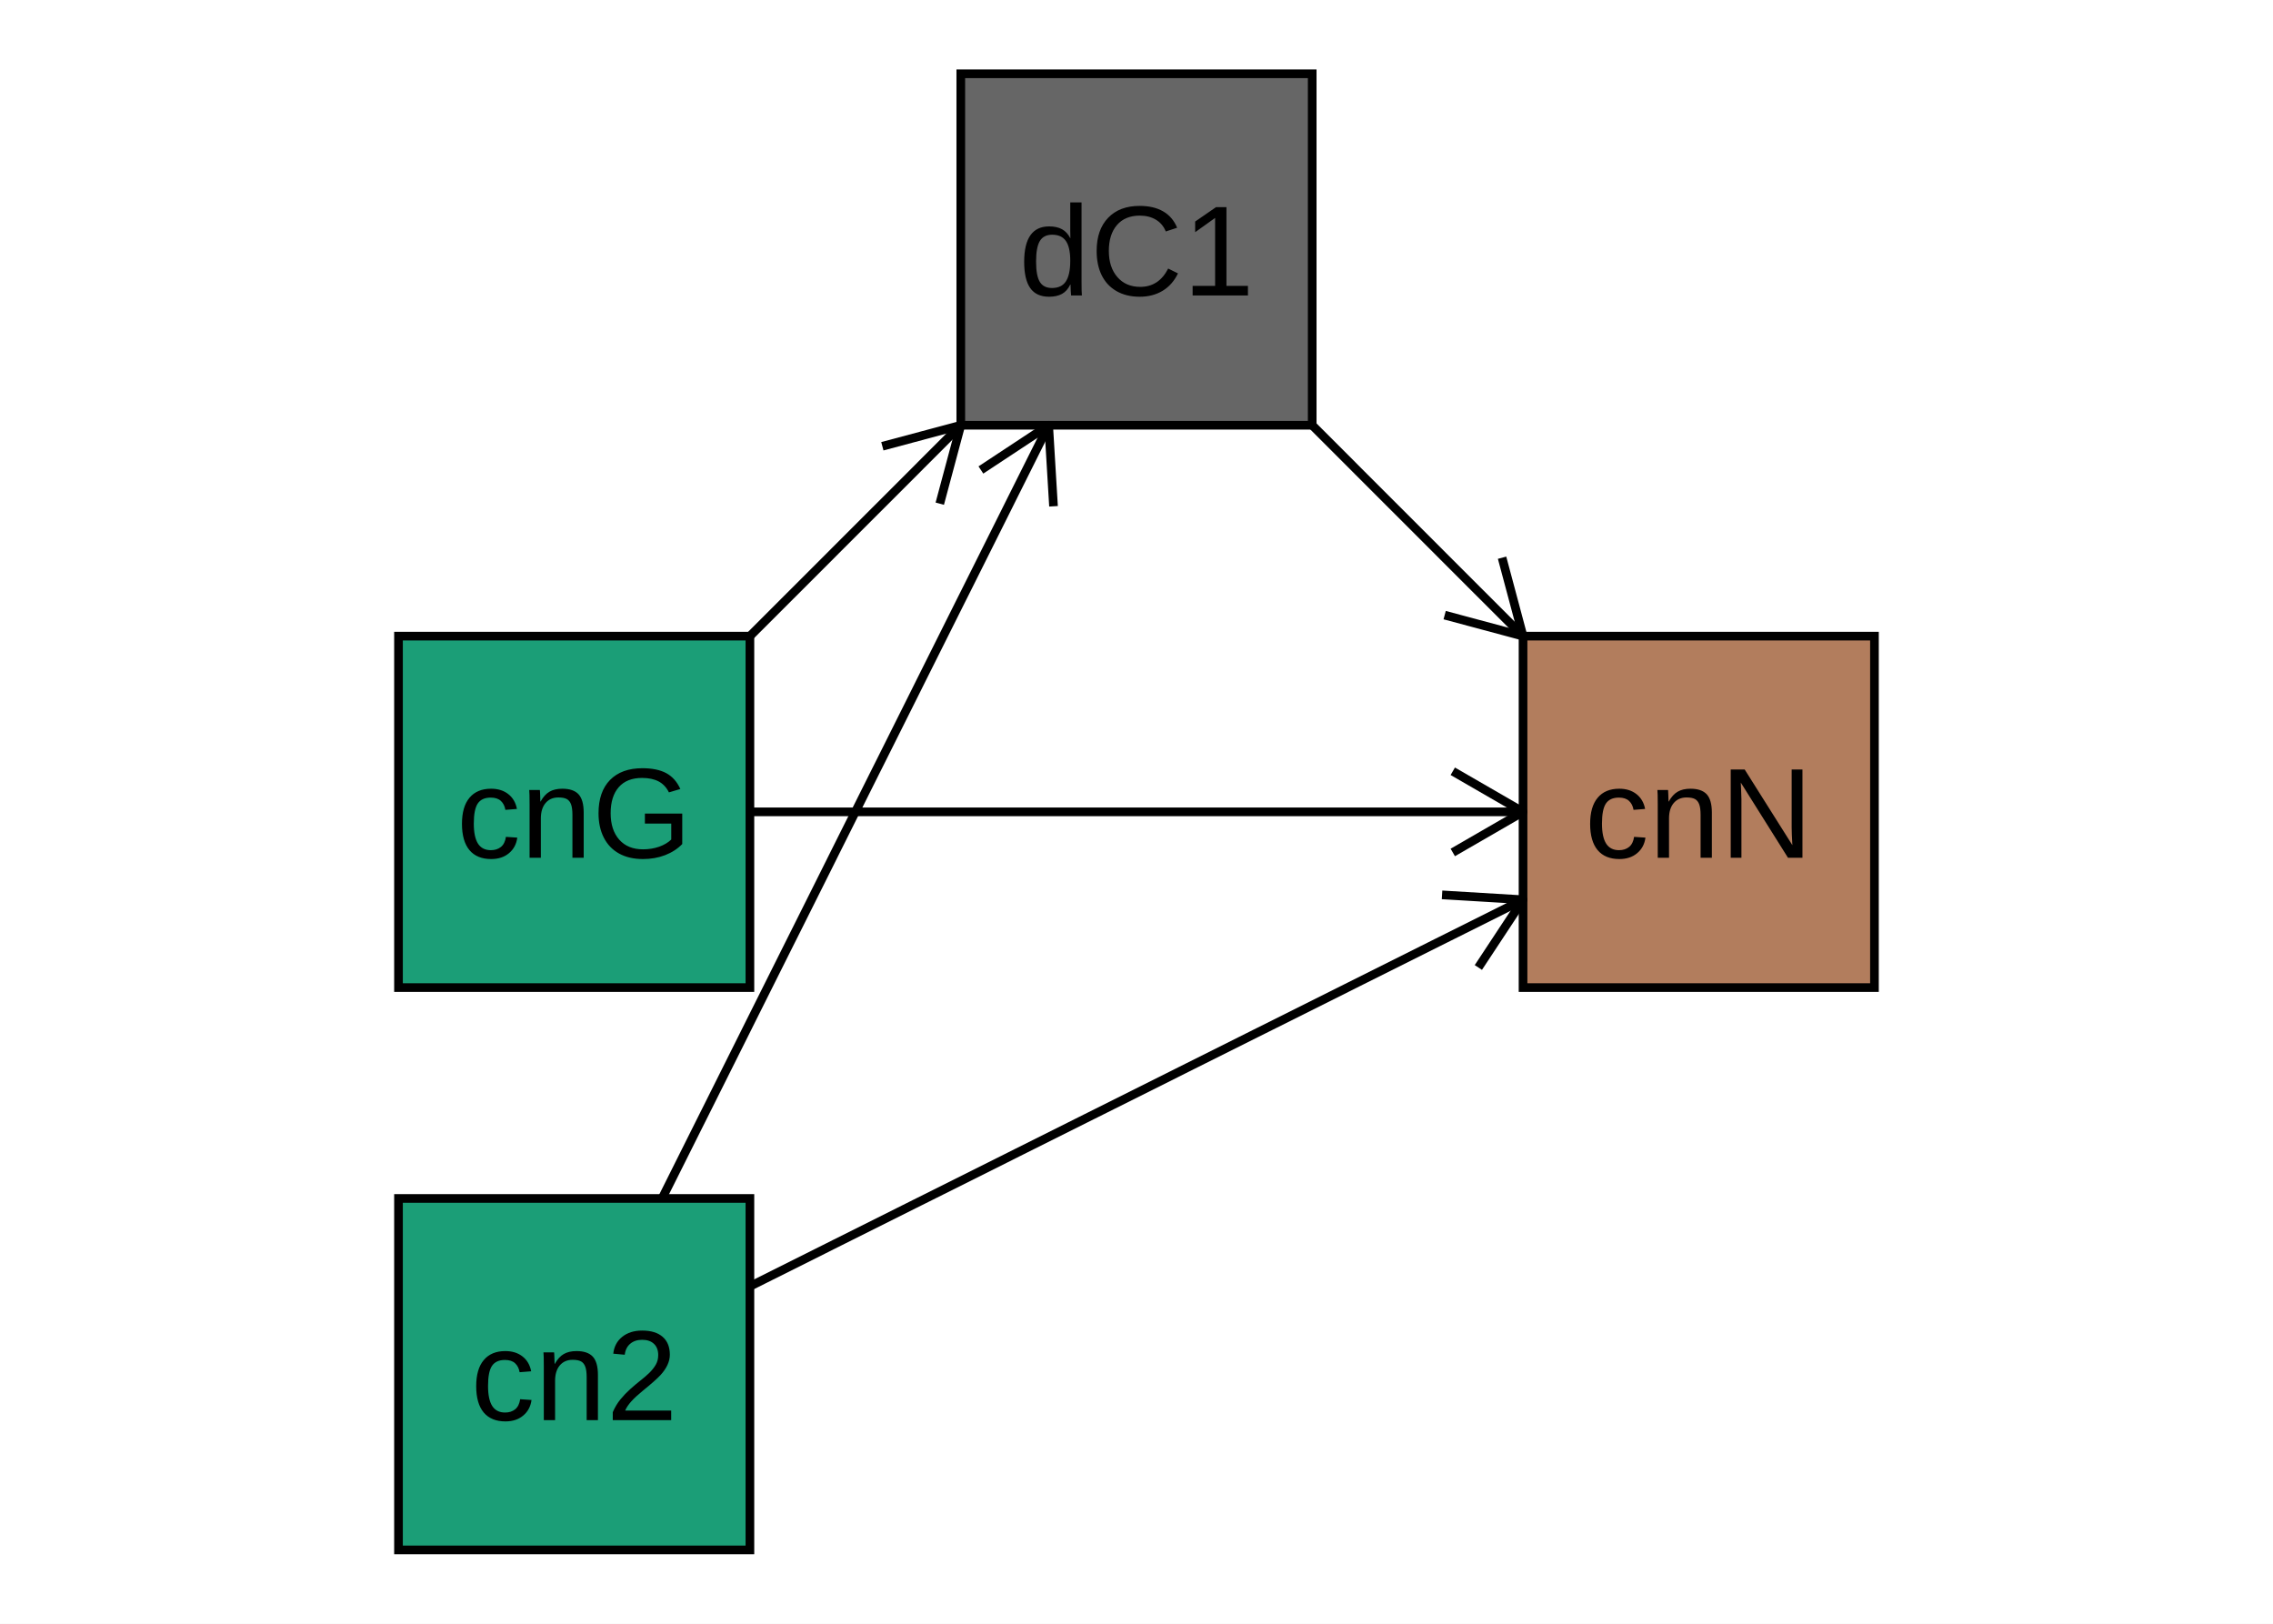
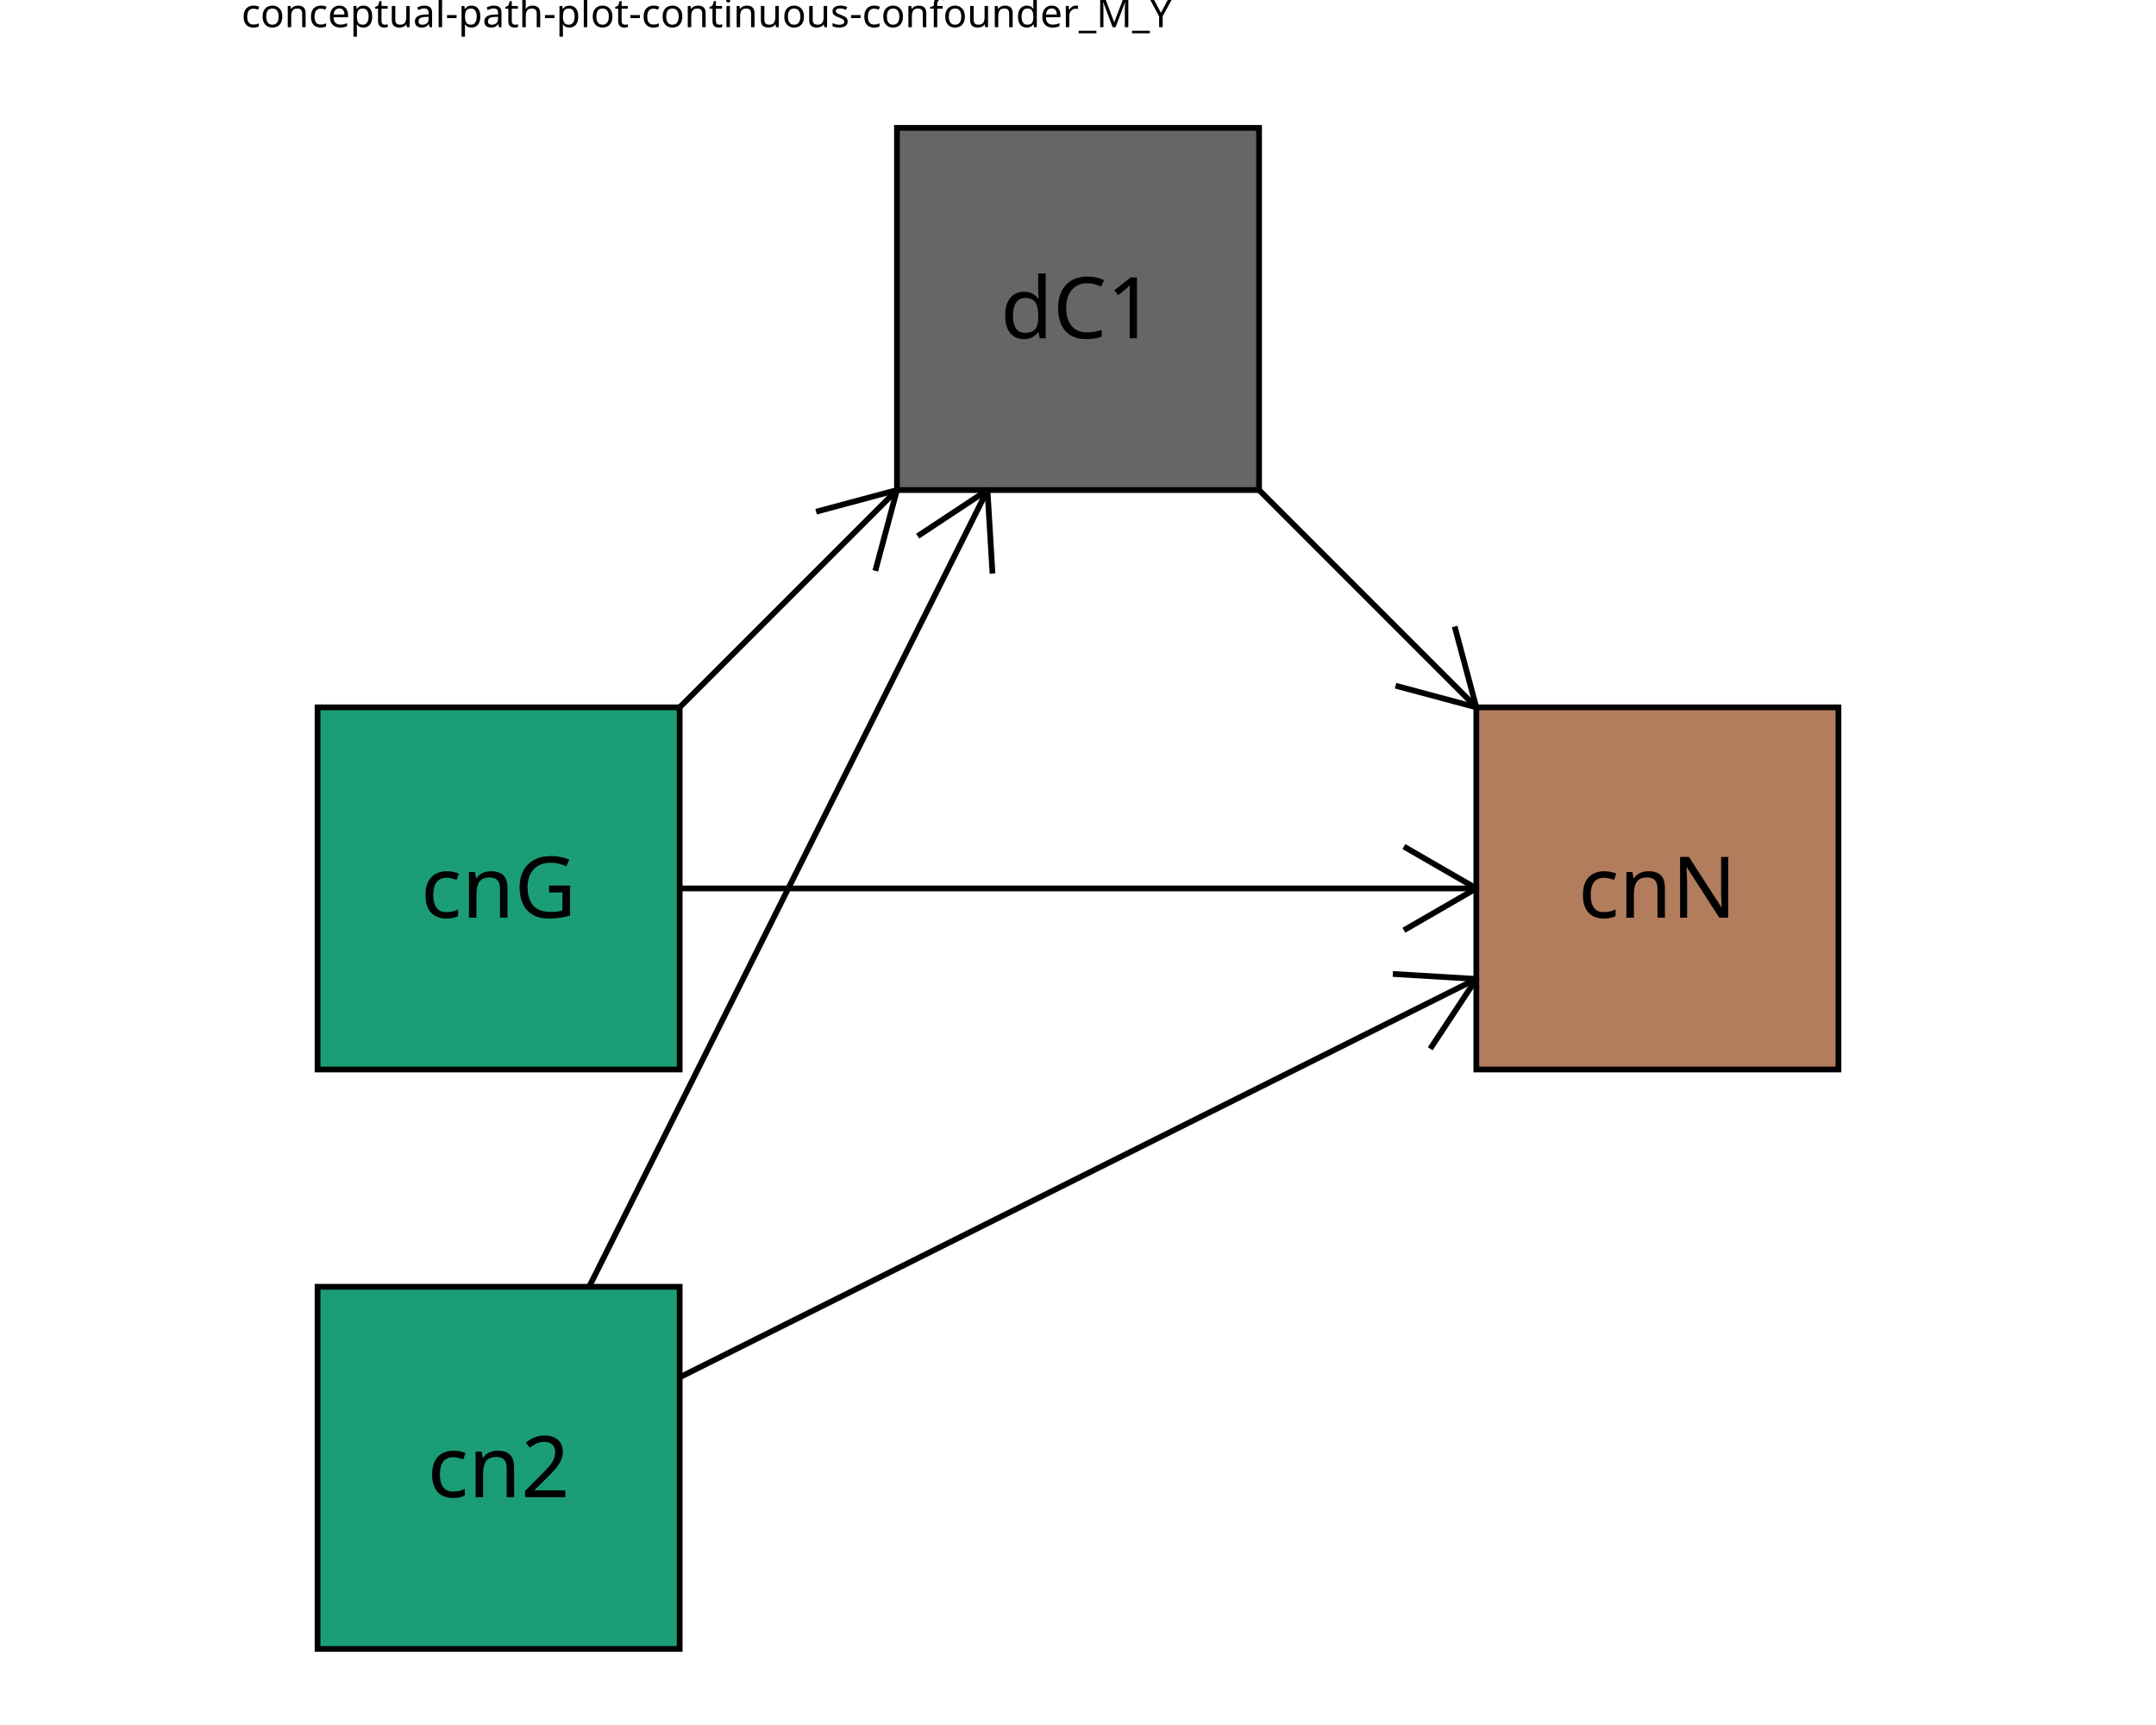
- <svg xmlns="http://www.w3.org/2000/svg" width="504.00pt" height="360.00pt" viewBox="0 0 504.00 360.00">
-   <g class="svglite">
-     <defs>
-       <style type="text/css">
+ <svg xmlns="http://www.w3.org/2000/svg" class="svglite" data-engine-version="2.0" width="720.00pt" height="576.00pt" viewBox="0 0 720.00 576.00">
+   <defs>
+     <style type="text/css">
    .svglite line, .svglite polyline, .svglite polygon, .svglite path, .svglite rect, .svglite circle {
      fill: none;
      stroke: #000000;
      stroke-linecap: round;
      stroke-linejoin: round;
      stroke-miterlimit: 10.00;
    }
-     .svglite text {
-       white-space: pre;
-     }
-     .svglite g.glyphgroup path {
-       fill: inherit;
-       stroke: none;
-     }
  </style>
-     </defs>
-     <rect width="100%" height="100%" style="stroke: none; fill: #FFFFFF;" />
-     <defs>
-       <clipPath id="cpMC4wMHw1MDQuMDB8MC4wMHwzNjAuMDA=">
-         <rect x="0.00" y="0.00" width="504.00" height="360.00" />
-       </clipPath>
-     </defs>
-     <g clip-path="url(#cpMC4wMHw1MDQuMDB8MC4wMHwzNjAuMDA=)">
+   </defs>
+   <rect width="100%" height="100%" style="stroke: none; fill: #FFFFFF;" />
+   <defs>
+     <clipPath id="cpMC4wMHw3MjAuMDB8MC4wMHw1NzYuMDA=">
+       <rect x="0.00" y="0.00" width="720.00" height="576.00" />
+     </clipPath>
+   </defs>
+   <g clip-path="url(#cpMC4wMHw3MjAuMDB8MC4wMHw1NzYuMDA=)">
</g>
-     <defs>
-       <clipPath id="cpNzIuMDB8NDMyLjAwfDAuMDB8MzYwLjAw">
-         <rect x="72.00" y="0.00" width="360.00" height="360.00" />
-       </clipPath>
-     </defs>
-     <g clip-path="url(#cpNzIuMDB8NDMyLjAwfDAuMDB8MzYwLjAw)">
-       <rect x="72.00" y="0.00" width="360.00" height="360.00" style="stroke-width: 10.67; stroke: none;" />
-     </g>
-     <g clip-path="url(#cpMC4wMHw1MDQuMDB8MC4wMHwzNjAuMDA=)">
+   <defs>
+     <clipPath id="cpODAuNjV8NjM5LjM1fDAuMDB8NTc2LjAw">
+       <rect x="80.65" y="0.00" width="558.70" height="576.00" />
+     </clipPath>
+   </defs>
+   <g clip-path="url(#cpODAuNjV8NjM5LjM1fDAuMDB8NTc2LjAw)">
+     <rect x="80.65" y="0.00" width="558.70" height="576.00" style="stroke-width: 10.67; stroke: none;" />
+   </g>
+   <g clip-path="url(#cpMC4wMHw3MjAuMDB8MC4wMHw1NzYuMDA=)">
</g>
-     <g clip-path="url(#cpNzIuMDB8NDMyLjAwfDAuMDB8MzYwLjAw)">
-       <rect x="72.00" y="0.00" width="360.00" height="360.00" style="stroke-width: 10.67; stroke: none;" />
-       <rect x="88.36" y="141.04" width="77.92" height="77.92" style="stroke-width: 1.92; stroke-linecap: butt; stroke-linejoin: miter; fill: #1B9E77;" />
-       <rect x="337.71" y="141.04" width="77.92" height="77.92" style="stroke-width: 1.92; stroke-linecap: butt; stroke-linejoin: miter; fill: #B27D5D;" />
-       <rect x="213.04" y="16.36" width="77.92" height="77.92" style="stroke-width: 1.92; stroke-linecap: butt; stroke-linejoin: miter; fill: #666666;" />
-       <rect x="88.36" y="265.71" width="77.92" height="77.92" style="stroke-width: 1.92; stroke-linecap: butt; stroke-linejoin: miter; fill: #1B9E77;" />
-       <polyline points="166.29,180.00 167.62,180.00 170.14,180.00 172.66,180.00 175.18,180.00 177.70,180.00 180.22,180.00 182.74,180.00 185.25,180.00 187.77,180.00 190.29,180.00 192.81,180.00 195.33,180.00 197.85,180.00 200.37,180.00 202.89,180.00 205.40,180.00 207.92,180.00 210.44,180.00 212.96,180.00 215.48,180.00 218.00,180.00 220.52,180.00 223.04,180.00 225.55,180.00 228.07,180.00 230.59,180.00 233.11,180.00 235.63,180.00 238.15,180.00 240.67,180.00 243.18,180.00 245.70,180.00 248.22,180.00 250.74,180.00 253.26,180.00 255.78,180.00 258.30,180.00 260.82,180.00 263.33,180.00 265.85,180.00 268.37,180.00 270.89,180.00 273.41,180.00 275.93,180.00 278.45,180.00 280.96,180.00 283.48,180.00 286.00,180.00 288.52,180.00 291.04,180.00 293.56,180.00 296.08,180.00 298.60,180.00 301.11,180.00 303.63,180.00 306.15,180.00 308.67,180.00 311.19,180.00 313.71,180.00 316.23,180.00 318.75,180.00 321.26,180.00 323.78,180.00 326.30,180.00 328.82,180.00 331.34,180.00 333.86,180.00 336.38,180.00 337.71,180.00 " style="stroke-width: 1.92; stroke-linecap: butt;" />
-       <polyline points="322.13,189.00 337.71,180.00 322.13,171.00 " style="stroke-width: 1.92; stroke-linecap: butt;" />
-       <polyline points="166.29,141.04 166.36,140.96 167.62,139.70 168.88,138.44 170.14,137.18 171.40,135.92 172.66,134.66 173.92,133.40 175.18,132.14 176.44,130.89 177.70,129.63 178.96,128.37 180.22,127.11 181.48,125.85 182.74,124.59 184.00,123.33 185.25,122.07 186.51,120.81 187.77,119.55 189.03,118.29 190.29,117.03 191.55,115.77 192.81,114.51 194.07,113.25 195.33,112.00 196.59,110.74 197.85,109.48 199.11,108.22 200.37,106.96 201.63,105.70 202.89,104.44 204.14,103.18 205.40,101.92 206.66,100.66 207.92,99.40 209.18,98.14 210.44,96.88 211.70,95.62 212.96,94.36 213.04,94.29 " style="stroke-width: 1.92; stroke-linecap: butt;" />
-       <polyline points="208.38,111.67 213.04,94.29 195.65,98.94 " style="stroke-width: 1.92; stroke-linecap: butt;" />
-       <polyline points="290.96,94.29 291.04,94.36 292.30,95.62 293.56,96.88 294.82,98.14 296.08,99.40 297.34,100.66 298.60,101.92 299.86,103.18 301.11,104.44 302.37,105.70 303.63,106.96 304.89,108.22 306.15,109.48 307.41,110.74 308.67,112.00 309.93,113.25 311.19,114.51 312.45,115.77 313.71,117.03 314.97,118.29 316.23,119.55 317.49,120.81 318.75,122.07 320.00,123.33 321.26,124.59 322.52,125.85 323.78,127.11 325.04,128.37 326.30,129.63 327.56,130.89 328.82,132.14 330.08,133.40 331.34,134.66 332.60,135.92 333.86,137.18 335.12,138.44 336.38,139.70 337.64,140.96 337.71,141.04 " style="stroke-width: 1.92; stroke-linecap: butt;" />
-       <polyline points="320.33,136.38 337.71,141.04 333.06,123.65 " style="stroke-width: 1.92; stroke-linecap: butt;" />
-       <polyline points="166.29,285.19 167.62,284.53 170.14,283.27 172.66,282.01 175.18,280.75 177.70,279.49 180.22,278.23 182.74,276.97 185.25,275.71 187.77,274.45 190.29,273.19 192.81,271.93 195.33,270.67 197.85,269.41 200.37,268.15 202.89,266.89 205.40,265.64 207.92,264.38 210.44,263.12 212.96,261.86 215.48,260.60 218.00,259.34 220.52,258.08 223.04,256.82 225.55,255.56 228.07,254.30 230.59,253.04 233.11,251.78 235.63,250.52 238.15,249.26 240.67,248.00 243.18,246.75 245.70,245.49 248.22,244.23 250.74,242.97 253.26,241.71 255.78,240.45 258.30,239.19 260.82,237.93 263.33,236.67 265.85,235.41 268.37,234.15 270.89,232.89 273.41,231.63 275.93,230.37 278.45,229.11 280.96,227.86 283.48,226.60 286.00,225.34 288.52,224.08 291.04,222.82 293.56,221.56 296.08,220.30 298.60,219.04 301.11,217.78 303.63,216.52 306.15,215.26 308.67,214.00 311.19,212.74 313.71,211.48 316.23,210.22 318.75,208.96 321.26,207.71 323.78,206.45 326.30,205.19 328.82,203.93 331.34,202.67 333.86,201.41 336.38,200.15 337.71,199.48 " style="stroke-width: 1.92; stroke-linecap: butt;" />
-       <polyline points="327.80,214.50 337.71,199.48 319.75,198.40 " style="stroke-width: 1.92; stroke-linecap: butt;" />
-       <polyline points="146.81,265.71 147.47,264.38 148.73,261.86 149.99,259.34 151.25,256.82 152.51,254.30 153.77,251.78 155.03,249.26 156.29,246.75 157.55,244.23 158.81,241.71 160.07,239.19 161.33,236.67 162.59,234.15 163.85,231.63 165.11,229.11 166.36,226.60 167.62,224.08 168.88,221.56 170.14,219.04 171.40,216.52 172.66,214.00 173.92,211.48 175.18,208.96 176.44,206.45 177.70,203.93 178.96,201.41 180.22,198.89 181.48,196.37 182.74,193.85 184.00,191.33 185.25,188.82 186.51,186.30 187.77,183.78 189.03,181.26 190.29,178.74 191.55,176.22 192.81,173.70 194.07,171.18 195.33,168.67 196.59,166.15 197.85,163.63 199.11,161.11 200.37,158.59 201.63,156.07 202.89,153.55 204.14,151.04 205.40,148.52 206.66,146.00 207.92,143.48 209.18,140.96 210.44,138.44 211.70,135.92 212.96,133.40 214.22,130.89 215.48,128.37 216.74,125.85 218.00,123.33 219.26,120.81 220.52,118.29 221.78,115.77 223.04,113.25 224.29,110.74 225.55,108.22 226.81,105.70 228.07,103.18 229.33,100.66 230.59,98.14 231.85,95.62 232.52,94.29 " style="stroke-width: 1.92; stroke-linecap: butt;" />
-       <polyline points="233.60,112.25 232.52,94.29 217.50,104.20 " style="stroke-width: 1.92; stroke-linecap: butt;" />
-       <text x="127.32" y="190.18" text-anchor="middle" style="font-size: 28.45px; font-family: &quot;Arial&quot;;" textLength="52.16px" lengthAdjust="spacingAndGlyphs">cnG</text>
-       <text x="376.68" y="190.18" text-anchor="middle" style="font-size: 28.45px; font-family: &quot;Arial&quot;;" textLength="50.56px" lengthAdjust="spacingAndGlyphs">cnN</text>
-       <text x="252.00" y="65.51" text-anchor="middle" style="font-size: 28.45px; font-family: &quot;Arial&quot;;" textLength="52.16px" lengthAdjust="spacingAndGlyphs">dC1</text>
-       <text x="127.32" y="314.86" text-anchor="middle" style="font-size: 28.45px; font-family: &quot;Arial&quot;;" textLength="45.84px" lengthAdjust="spacingAndGlyphs">cn2</text>
-     </g>
-     <g clip-path="url(#cpMC4wMHw1MDQuMDB8MC4wMHwzNjAuMDA=)">
- </g>
+   <defs>
+     <clipPath id="cpODAuNjV8NjM5LjM1fDE3LjMwfDU3Ni4wMA==">
+       <rect x="80.65" y="17.30" width="558.70" height="558.70" />
+     </clipPath>
+   </defs>
+   <g clip-path="url(#cpODAuNjV8NjM5LjM1fDE3LjMwfDU3Ni4wMA==)">
+     <rect x="80.65" y="17.30" width="558.70" height="558.70" style="stroke-width: 10.67; stroke: none;" />
+     <rect x="106.05" y="236.19" width="120.93" height="120.93" style="stroke-width: 1.92; stroke-linecap: butt; stroke-linejoin: miter; fill: #1B9E77;" />
+     <rect x="493.02" y="236.19" width="120.93" height="120.93" style="stroke-width: 1.92; stroke-linecap: butt; stroke-linejoin: miter; fill: #B27D5D;" />
+     <rect x="299.54" y="42.70" width="120.93" height="120.93" style="stroke-width: 1.92; stroke-linecap: butt; stroke-linejoin: miter; fill: #666666;" />
+     <rect x="106.05" y="429.67" width="120.93" height="120.93" style="stroke-width: 1.92; stroke-linecap: butt; stroke-linejoin: miter; fill: #1B9E77;" />
+     <polyline points="226.98,296.65 229.05,296.65 232.96,296.65 236.87,296.65 240.78,296.65 244.69,296.65 248.60,296.65 252.51,296.65 256.42,296.65 260.32,296.65 264.23,296.65 268.14,296.65 272.05,296.65 275.96,296.65 279.87,296.65 283.78,296.65 287.69,296.65 291.60,296.65 295.50,296.65 299.41,296.65 303.32,296.65 307.23,296.65 311.14,296.65 315.05,296.65 318.96,296.65 322.87,296.65 326.77,296.65 330.68,296.65 334.59,296.65 338.50,296.65 342.41,296.65 346.32,296.65 350.23,296.65 354.14,296.65 358.05,296.65 361.95,296.65 365.86,296.65 369.77,296.65 373.68,296.65 377.59,296.65 381.50,296.65 385.41,296.65 389.32,296.65 393.23,296.65 397.13,296.65 401.04,296.65 404.95,296.65 408.86,296.65 412.77,296.65 416.68,296.65 420.59,296.65 424.50,296.65 428.40,296.65 432.31,296.65 436.22,296.65 440.13,296.65 444.04,296.65 447.95,296.65 451.86,296.65 455.77,296.65 459.68,296.65 463.58,296.65 467.49,296.65 471.40,296.65 475.31,296.65 479.22,296.65 483.13,296.65 487.04,296.65 490.95,296.65 493.02,296.65 " style="stroke-width: 1.92; stroke-linecap: butt;" />
+     <polyline points="468.83,310.62 493.02,296.65 468.83,282.68 " style="stroke-width: 1.92; stroke-linecap: butt;" />
+     <polyline points="226.98,236.19 227.10,236.06 229.05,234.11 231.01,232.16 232.96,230.20 234.92,228.25 236.87,226.29 238.83,224.34 240.78,222.38 242.73,220.43 244.69,218.48 246.64,216.52 248.60,214.57 250.55,212.61 252.51,210.66 254.46,208.70 256.42,206.75 258.37,204.79 260.32,202.84 262.28,200.89 264.23,198.93 266.19,196.98 268.14,195.02 270.10,193.07 272.05,191.11 274.01,189.16 275.96,187.20 277.91,185.25 279.87,183.30 281.82,181.34 283.78,179.39 285.73,177.43 287.69,175.48 289.64,173.52 291.60,171.57 293.55,169.61 295.50,167.66 297.46,165.71 299.41,163.75 299.54,163.63 " style="stroke-width: 1.92; stroke-linecap: butt;" />
+     <polyline points="292.31,190.61 299.54,163.63 272.55,170.86 " style="stroke-width: 1.92; stroke-linecap: butt;" />
+     <polyline points="420.46,163.63 420.59,163.75 422.54,165.71 424.50,167.66 426.45,169.61 428.40,171.57 430.36,173.52 432.31,175.48 434.27,177.43 436.22,179.39 438.18,181.34 440.13,183.30 442.09,185.25 444.04,187.20 445.99,189.16 447.95,191.11 449.90,193.07 451.86,195.02 453.81,196.98 455.77,198.93 457.72,200.89 459.68,202.84 461.63,204.79 463.58,206.75 465.54,208.70 467.49,210.66 469.45,212.61 471.40,214.57 473.36,216.52 475.31,218.48 477.27,220.43 479.22,222.38 481.17,224.34 483.13,226.29 485.08,228.25 487.04,230.20 488.99,232.16 490.95,234.11 492.90,236.06 493.02,236.19 " style="stroke-width: 1.92; stroke-linecap: butt;" />
+     <polyline points="466.04,228.96 493.02,236.19 485.79,209.20 " style="stroke-width: 1.92; stroke-linecap: butt;" />
+     <polyline points="226.98,459.91 229.05,458.87 232.96,456.91 236.87,454.96 240.78,453.01 244.69,451.05 248.60,449.10 252.51,447.14 256.42,445.19 260.32,443.23 264.23,441.28 268.14,439.32 272.05,437.37 275.96,435.42 279.87,433.46 283.78,431.51 287.69,429.55 291.60,427.60 295.50,425.64 299.41,423.69 303.32,421.74 307.23,419.78 311.14,417.83 315.05,415.87 318.96,413.92 322.87,411.96 326.77,410.01 330.68,408.05 334.59,406.10 338.50,404.15 342.41,402.19 346.32,400.24 350.23,398.28 354.14,396.33 358.05,394.37 361.95,392.42 365.86,390.46 369.77,388.51 373.68,386.56 377.59,384.60 381.50,382.65 385.41,380.69 389.32,378.74 393.23,376.78 397.13,374.83 401.04,372.87 404.95,370.92 408.86,368.97 412.77,367.01 416.68,365.06 420.59,363.10 424.50,361.15 428.40,359.19 432.31,357.24 436.22,355.28 440.13,353.33 444.04,351.38 447.95,349.42 451.86,347.47 455.77,345.51 459.68,343.56 463.58,341.60 467.49,339.65 471.40,337.69 475.31,335.74 479.22,333.79 483.13,331.83 487.04,329.88 490.95,327.92 493.02,326.88 " style="stroke-width: 1.92; stroke-linecap: butt;" />
+     <polyline points="477.63,350.20 493.02,326.88 465.14,325.21 " style="stroke-width: 1.92; stroke-linecap: butt;" />
+     <polyline points="196.74,429.67 197.78,427.60 199.74,423.69 201.69,419.78 203.65,415.87 205.60,411.96 207.56,408.05 209.51,404.15 211.46,400.24 213.42,396.33 215.37,392.42 217.33,388.51 219.28,384.60 221.24,380.69 223.19,376.78 225.14,372.87 227.10,368.97 229.05,365.06 231.01,361.15 232.96,357.24 234.92,353.33 236.87,349.42 238.83,345.51 240.78,341.60 242.73,337.69 244.69,333.79 246.64,329.88 248.60,325.97 250.55,322.06 252.51,318.15 254.46,314.24 256.42,310.33 258.37,306.42 260.32,302.52 262.28,298.61 264.23,294.70 266.19,290.79 268.14,286.88 270.10,282.97 272.05,279.06 274.01,275.15 275.96,271.24 277.91,267.34 279.87,263.43 281.82,259.52 283.78,255.61 285.73,251.70 287.69,247.79 289.64,243.88 291.60,239.97 293.55,236.06 295.50,232.16 297.46,228.25 299.41,224.34 301.37,220.43 303.32,216.52 305.28,212.61 307.23,208.70 309.19,204.79 311.14,200.89 313.09,196.98 315.05,193.07 317.00,189.16 318.96,185.25 320.91,181.34 322.87,177.43 324.82,173.52 326.77,169.61 328.73,165.71 329.77,163.63 " style="stroke-width: 1.92; stroke-linecap: butt;" />
+     <polyline points="331.44,191.51 329.77,163.63 306.46,179.02 " style="stroke-width: 1.92; stroke-linecap: butt;" />
+     <text x="166.51" y="306.44" text-anchor="middle" style="font-size: 28.45px; font-family: sans;" textLength="52.21px" lengthAdjust="spacingAndGlyphs">cnG</text>
+     <text x="553.49" y="306.44" text-anchor="middle" style="font-size: 28.45px; font-family: sans;" textLength="50.62px" lengthAdjust="spacingAndGlyphs">cnN</text>
+     <text x="360.00" y="112.95" text-anchor="middle" style="font-size: 28.45px; font-family: sans;" textLength="52.21px" lengthAdjust="spacingAndGlyphs">dC1</text>
+     <text x="166.51" y="499.93" text-anchor="middle" style="font-size: 28.45px; font-family: sans;" textLength="45.89px" lengthAdjust="spacingAndGlyphs">cn2</text>
+   </g>
+   <g clip-path="url(#cpMC4wMHw3MjAuMDB8MC4wMHw1NzYuMDA=)">
+     <text x="80.65" y="9.08" style="font-size: 13.20px; font-family: sans;" textLength="292.83px" lengthAdjust="spacingAndGlyphs">conceptual-path-plot-continuous-confounder_M_Y</text>
  </g>
</svg>
